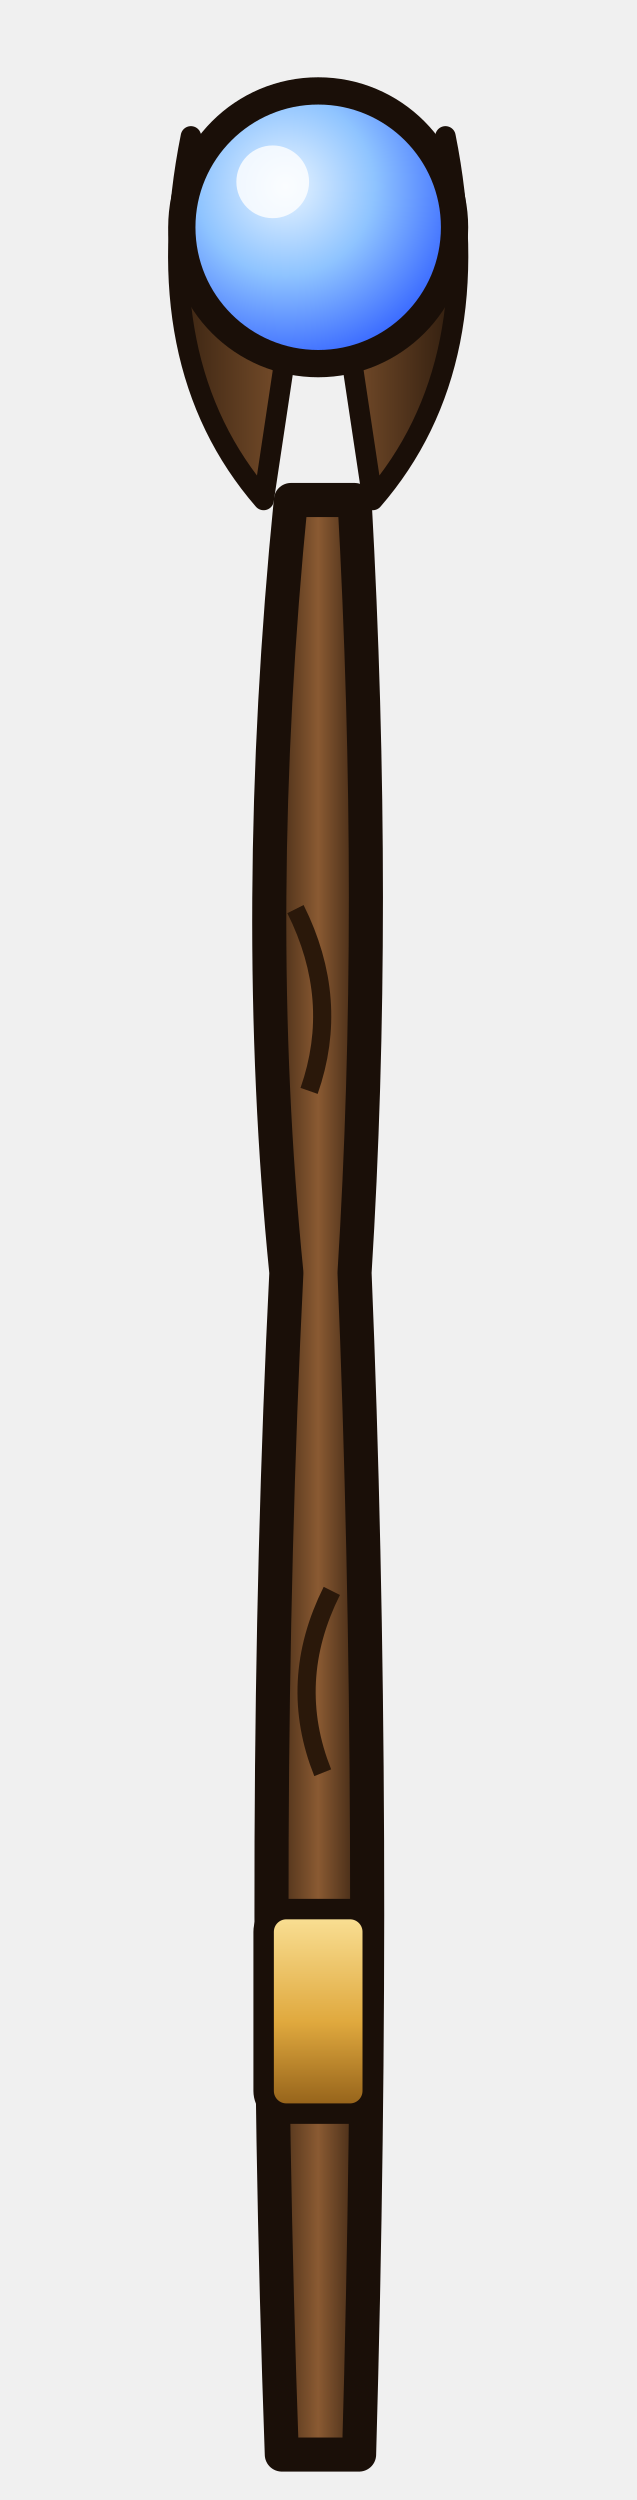
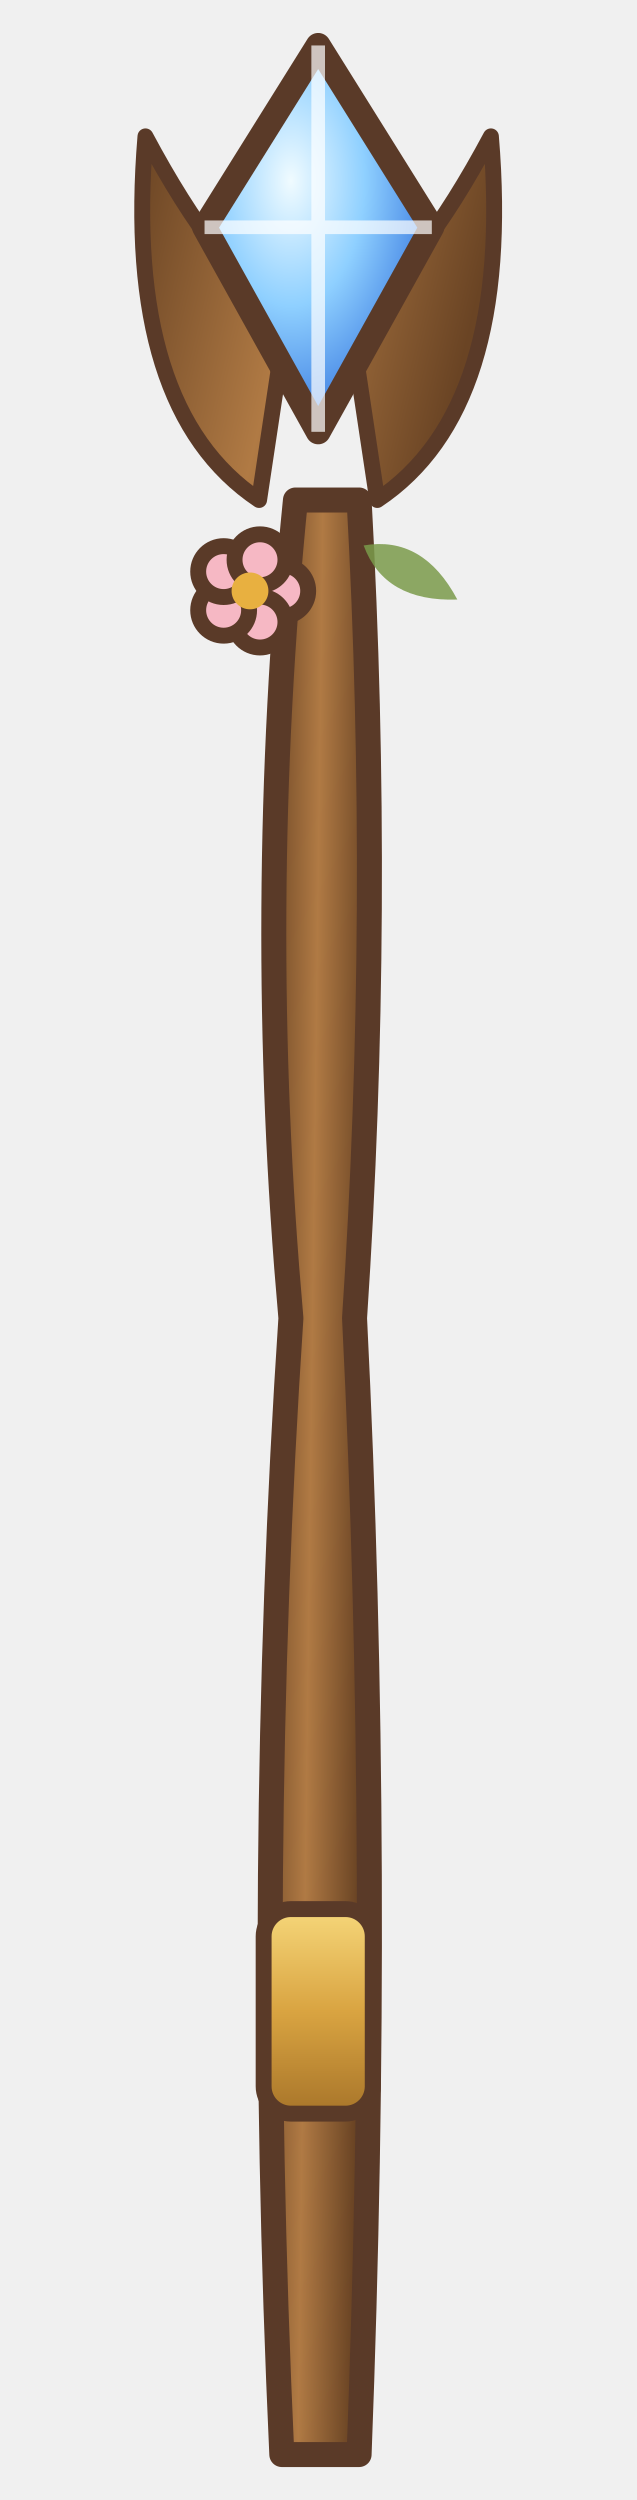
<svg xmlns="http://www.w3.org/2000/svg" width="28" height="110" viewBox="0 0 28 110">
  <defs>
+     <linearGradient id="skin" x1="0" y1="0" x2="1" y2="0.25">
+       <stop offset="0.00" stop-color="#e8b090" />
+       <stop offset="0.50" stop-color="#fde6d2" />
+       <stop offset="1.00" stop-color="#f6cfb2" />
+     </linearGradient>
    <linearGradient id="gold" x1="0" y1="0" x2="0" y2="1">
-       <stop offset="0" stop-color="#fbe39a" />
-       <stop offset="0.55" stop-color="#e0a93e" />
-       <stop offset="1" stop-color="#8e5c17" />
+       <stop offset="0.00" stop-color="#f6d77a" />
+       <stop offset="0.50" stop-color="#d9a441" />
+       <stop offset="1.00" stop-color="#a8752a" />
+     </linearGradient>
+     <linearGradient id="leather" x1="0" y1="0" x2="1" y2="0.25">
+       <stop offset="0.00" stop-color="#5e3a20" />
+       <stop offset="0.50" stop-color="#b07a4a" />
+       <stop offset="1.00" stop-color="#8a5a34" />
+     </linearGradient>
+     <linearGradient id="steel" x1="0" y1="0" x2="1" y2="0.25">
+       <stop offset="0.00" stop-color="#8e949c" />
+       <stop offset="0.33" stop-color="#f1f2f0" />
+       <stop offset="0.67" stop-color="#c9ccd0" />
+       <stop offset="1.00" stop-color="#8e949c" />
+     </linearGradient>
+     <linearGradient id="steelv" x1="0" y1="0" x2="0" y2="1">
+       <stop offset="0.00" stop-color="#f1f2f0" />
+       <stop offset="0.50" stop-color="#c9ccd0" />
+       <stop offset="1.00" stop-color="#8e949c" />
+     </linearGradient>
+     <linearGradient id="cream" x1="0" y1="0" x2="1" y2="0.25">
+       <stop offset="0.00" stop-color="#d9c6a0" />
+       <stop offset="0.50" stop-color="#fbf4e4" />
+       <stop offset="1.00" stop-color="#f1e4c8" />
+     </linearGradient>
+     <linearGradient id="red" x1="0" y1="0" x2="1" y2="0.25">
+       <stop offset="0.00" stop-color="#8a2a26" />
+       <stop offset="0.50" stop-color="#d45a4a" />
+       <stop offset="1.00" stop-color="#b8423a" />
+     </linearGradient>
+     <linearGradient id="redv" x1="0" y1="0" x2="0" y2="1">
+       <stop offset="0.00" stop-color="#d45a4a" />
+       <stop offset="1.00" stop-color="#8a2a26" />
    </linearGradient>
    <radialGradient id="orb" cx="0.38" cy="0.35" r="0.65">
-       <stop offset="0" stop-color="#e8f4ff" />
-       <stop offset="0.5" stop-color="#8fc4ff" />
-       <stop offset="1" stop-color="#3a6aff" />
+       <stop offset="0" stop-color="#f0fbff" />
+       <stop offset="0.5" stop-color="#8fd0ff" />
+       <stop offset="1" stop-color="#3a7ae0" />
    </radialGradient>
-     <linearGradient id="wood" x1="0" y1="0" x2="1" y2="0">
-       <stop offset="0" stop-color="#3a2412" />
-       <stop offset="0.5" stop-color="#8a5a32" />
-       <stop offset="1" stop-color="#2e1c0e" />
+     <linearGradient id="wood" x1="0" y1="0" x2="1" y2="0.25">
+       <stop offset="0.00" stop-color="#6a4424" />
+       <stop offset="0.50" stop-color="#b07a44" />
+       <stop offset="1.00" stop-color="#6a4424" />
    </linearGradient>
  </defs>
-   <path d="M12.4 108 Q11.4 80 12.6 56 Q11 40 12.8 22 L15.6 22 Q16.6 40 15.6 56 Q16.6 80 15.8 108 Z" fill="url(#wood)" stroke="#1a0f08" stroke-width="1.5" stroke-linejoin="round" />
-   <path d="M13 40 Q15 44 13.6 48 M14.6 70 Q12.6 74 14.2 78" fill="none" stroke="#2a180a" stroke-width="0.8" />
-   <path d="M11.6 22 Q6.4 16 8.4 6 Q10.6 12 12.8 14 Z M16.4 22 Q21.6 16 19.6 6 Q17.4 12 15.2 14 Z" fill="url(#wood)" stroke="#1a0f08" stroke-width="0.9" stroke-linejoin="round" />
-   <circle cx="14" cy="10" r="6" fill="url(#orb)" stroke="#1a0f08" stroke-width="1.2" />
-   <circle cx="12" cy="8" r="1.6" fill="#ffffff" opacity="0.8" />
-   <rect x="11.6" y="84" width="4.8" height="9" rx="1" fill="url(#gold)" stroke="#1a0f08" stroke-width="0.9" stroke-linejoin="round" />
+   <path d="M12.4 108 Q11.2 82 12.8 58 Q11.2 40 13 22 L15.8 22 Q16.8 40 15.6 58 Q16.8 82 15.8 108 Z" fill="url(#wood)" stroke="#5a3a28" stroke-width="1.1" stroke-linejoin="round" stroke-linecap="round" />
+   <path d="M11.4 22 Q5.4 18 6.4 6 Q9.6 12 12.6 14 Z M16.6 22 Q22.6 18 21.6 6 Q18.4 12 15.4 14 Z" fill="url(#wood)" stroke="#5a3a28" stroke-width="0.7" stroke-linejoin="round" stroke-linecap="round" />
+   <path d="M14 2 L19 10 L14 19 L9 10 Z" fill="url(#orb)" stroke="#5a3a28" stroke-width="1.1" stroke-linejoin="round" stroke-linecap="round" />
+   <path d="M14 2 L14 19 M9 10 L19 10" stroke="#ffffff" stroke-width="0.6" opacity="0.7" />
+   <path d="M0 0 Q2.04 -1.7 4.76 0 Q2.04 1.7 0 0 Z" transform="translate(16,24) rotate(30)" fill="#7a9a4a" opacity="0.85" />
+   <circle cx="12.44" cy="26.00" r="1.12" fill="#f6b8c4" stroke="#5a3a28" stroke-width="0.7" stroke-linejoin="round" stroke-linecap="round" />
+   <circle cx="11.44" cy="27.37" r="1.12" fill="#f6b8c4" stroke="#5a3a28" stroke-width="0.7" stroke-linejoin="round" stroke-linecap="round" />
+   <circle cx="9.84" cy="26.85" r="1.12" fill="#f6b8c4" stroke="#5a3a28" stroke-width="0.7" stroke-linejoin="round" stroke-linecap="round" />
+   <circle cx="9.84" cy="25.15" r="1.12" fill="#f6b8c4" stroke="#5a3a28" stroke-width="0.7" stroke-linejoin="round" stroke-linecap="round" />
+   <circle cx="11.44" cy="24.63" r="1.12" fill="#f6b8c4" stroke="#5a3a28" stroke-width="0.7" stroke-linejoin="round" stroke-linecap="round" />
+   <circle cx="11" cy="26" r="0.81" fill="#e8b040" />
+   <rect x="11.6" y="84" width="4.8" height="9" rx="1.2" fill="url(#gold)" stroke="#5a3a28" stroke-width="0.7" stroke-linejoin="round" stroke-linecap="round" />
</svg>
